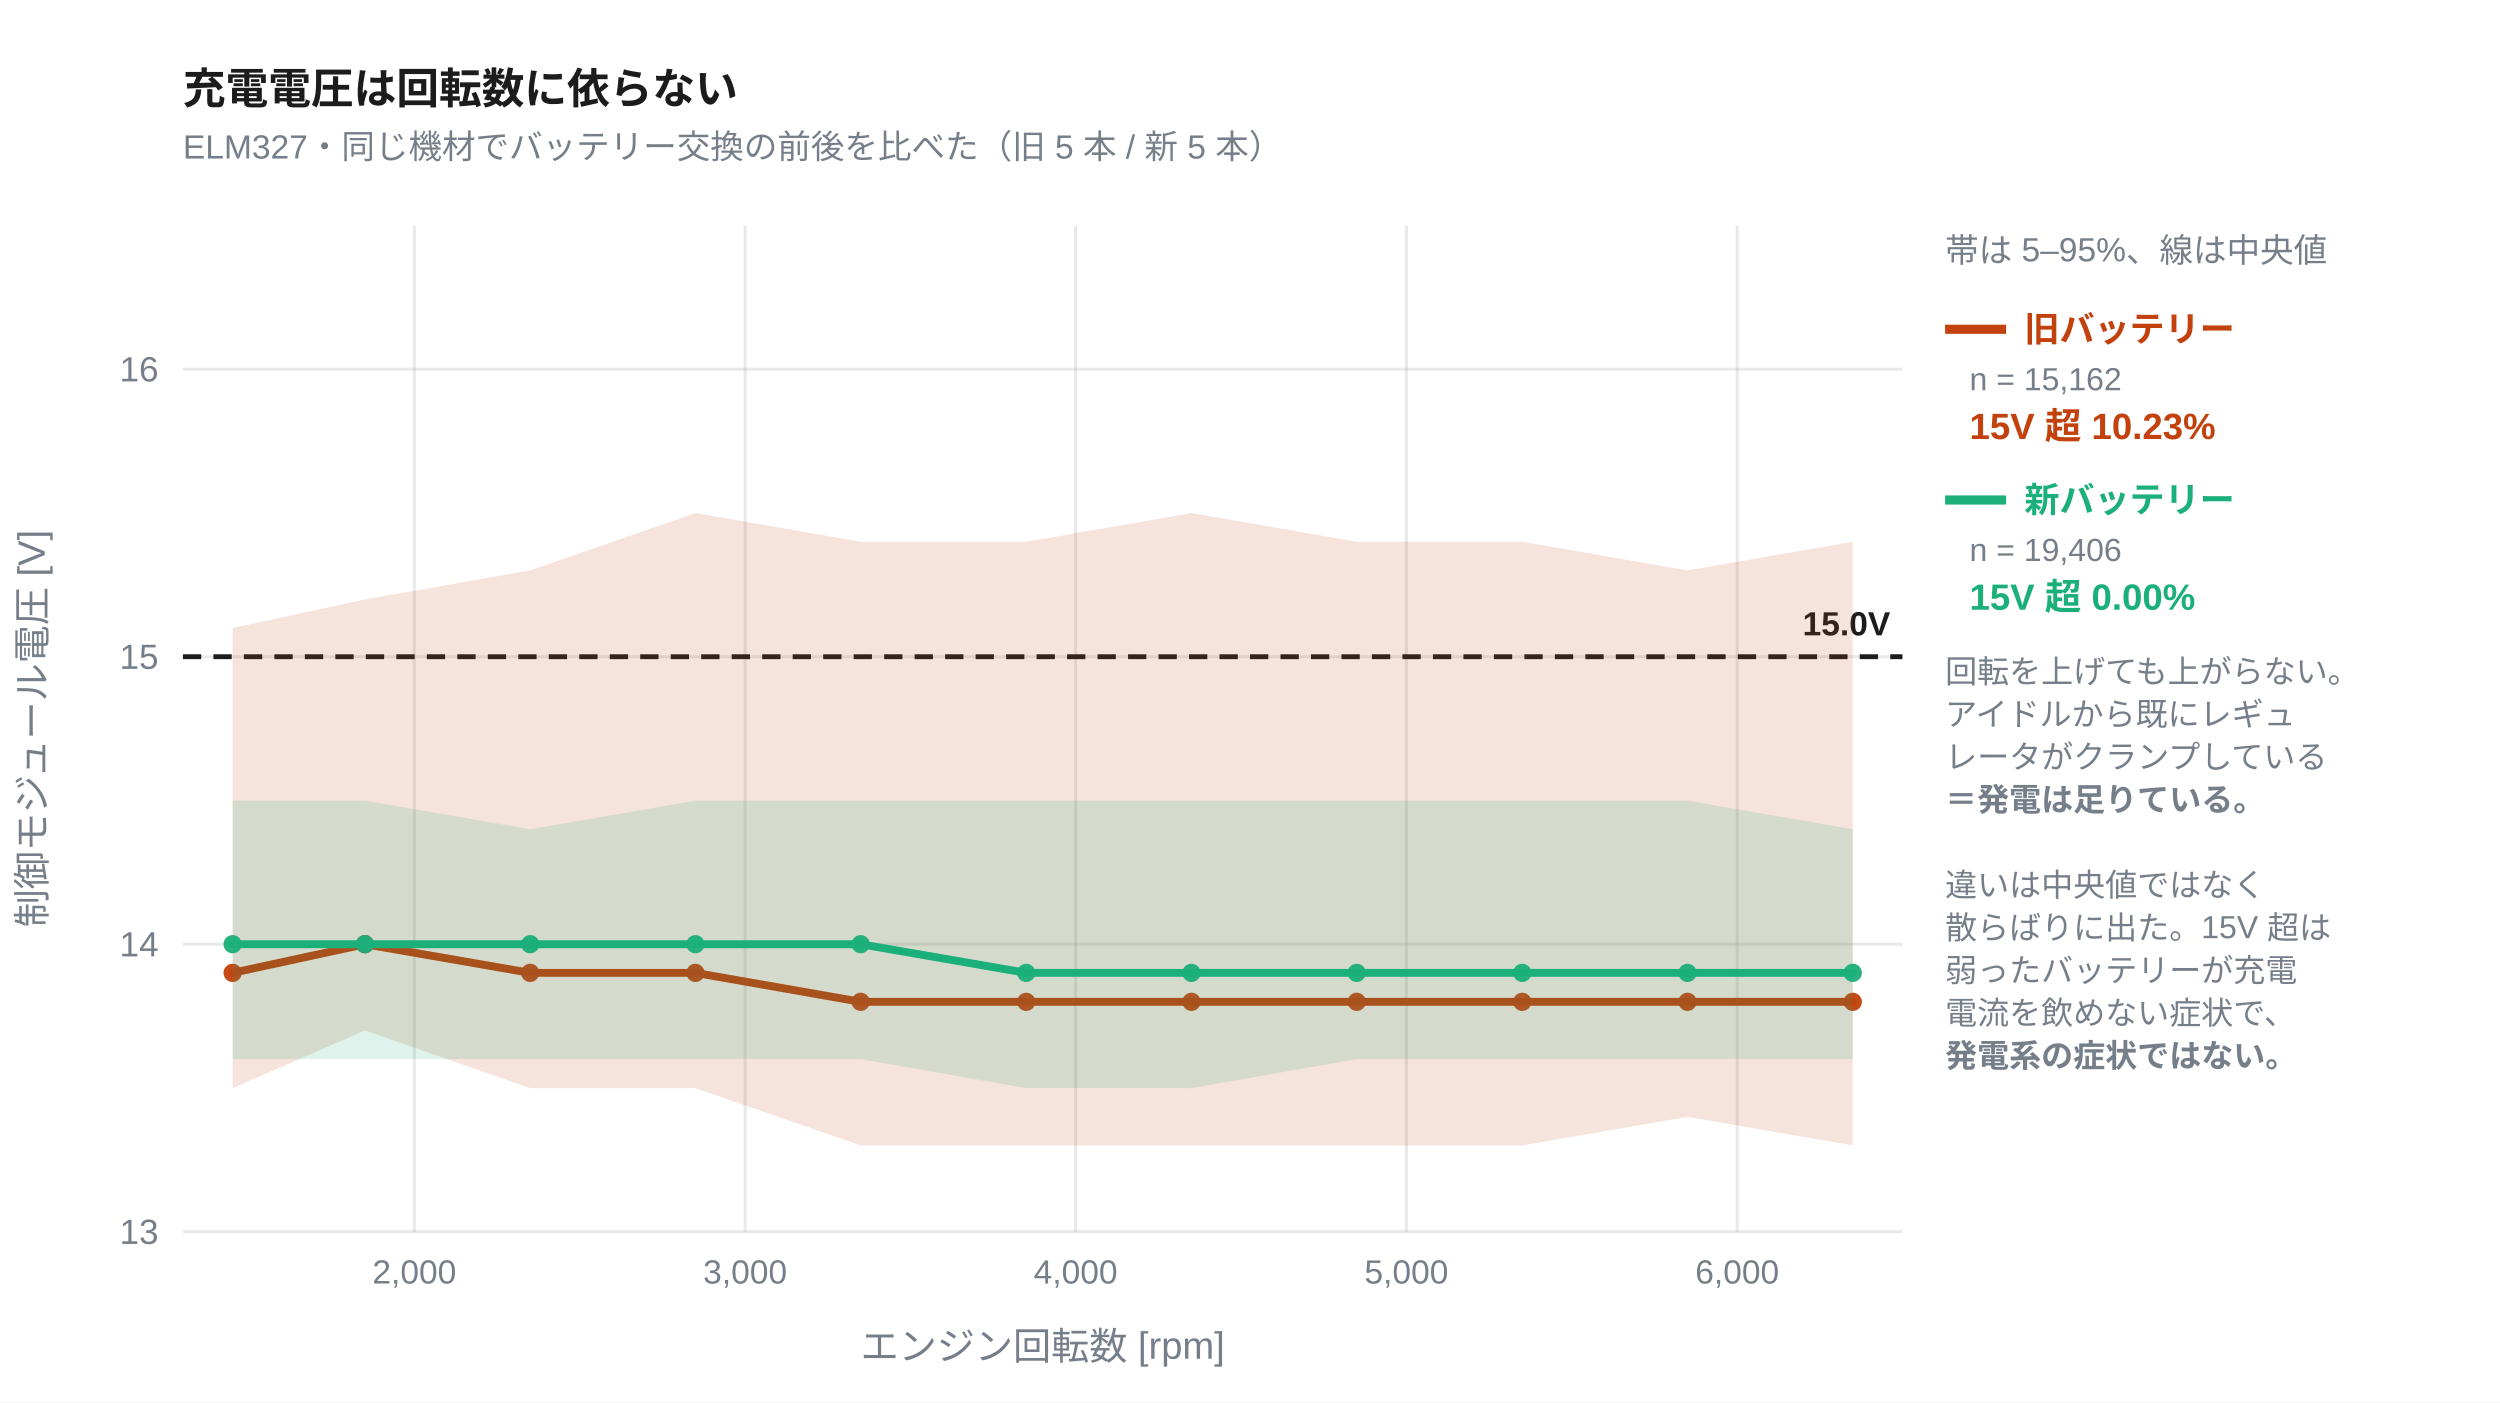
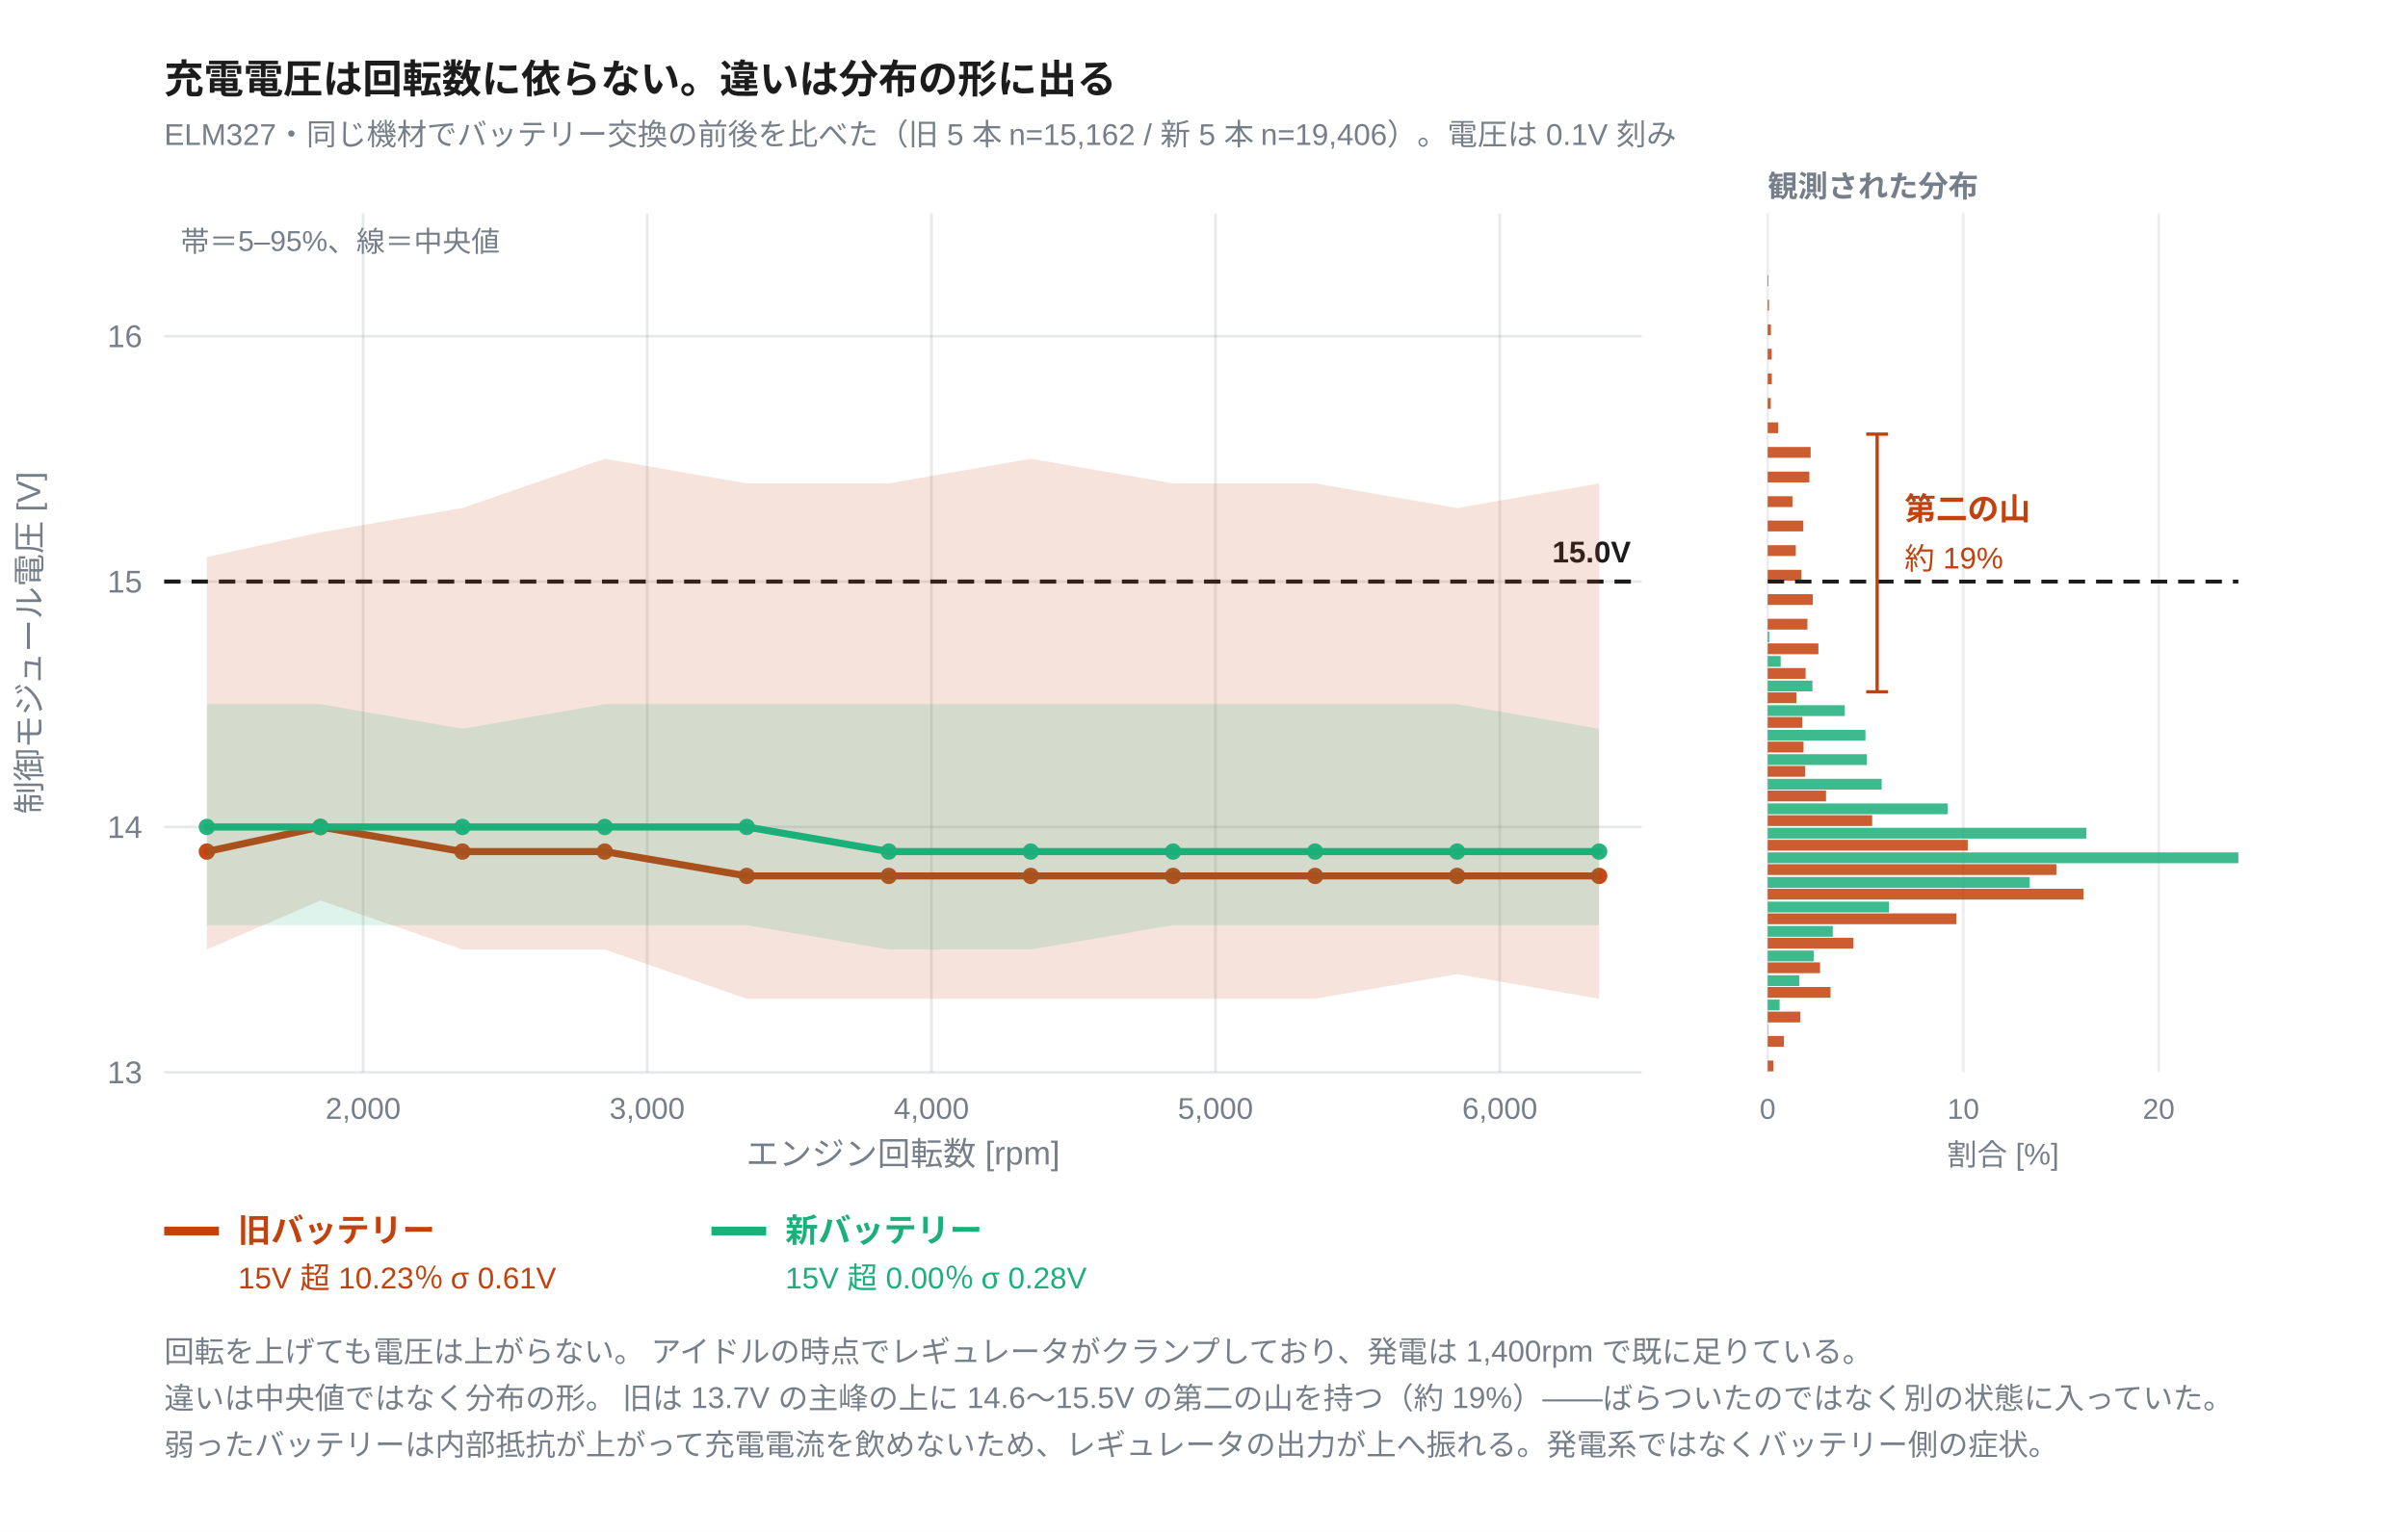
- <svg xmlns="http://www.w3.org/2000/svg" viewBox="0 0 820 460" width="820" height="460" font-family="-apple-system,'Helvetica Neue',Arial,'Hiragino Sans',Meiryo,sans-serif" role="img">
-   <rect x="0" y="0" width="820" height="460" fill="#ffffff" />
-   <line x1="135.9" y1="74.0" x2="135.9" y2="404.0" stroke="#808a94" stroke-width="1" stroke-opacity="0.18" />
-   <text x="135.9" y="421.0" font-size="11" fill="#767f89" text-anchor="middle" font-weight="normal">2,000</text>
-   <line x1="244.4" y1="74.0" x2="244.4" y2="404.0" stroke="#808a94" stroke-width="1" stroke-opacity="0.18" />
-   <text x="244.4" y="421.0" font-size="11" fill="#767f89" text-anchor="middle" font-weight="normal">3,000</text>
-   <line x1="352.8" y1="74.0" x2="352.8" y2="404.0" stroke="#808a94" stroke-width="1" stroke-opacity="0.18" />
-   <text x="352.8" y="421.0" font-size="11" fill="#767f89" text-anchor="middle" font-weight="normal">4,000</text>
-   <line x1="461.3" y1="74.0" x2="461.3" y2="404.0" stroke="#808a94" stroke-width="1" stroke-opacity="0.18" />
-   <text x="461.3" y="421.0" font-size="11" fill="#767f89" text-anchor="middle" font-weight="normal">5,000</text>
-   <line x1="569.8" y1="74.0" x2="569.8" y2="404.0" stroke="#808a94" stroke-width="1" stroke-opacity="0.18" />
-   <text x="569.8" y="421.0" font-size="11" fill="#767f89" text-anchor="middle" font-weight="normal">6,000</text>
-   <line x1="60.0" y1="404.0" x2="624.0" y2="404.0" stroke="#808a94" stroke-width="1" stroke-opacity="0.18" />
-   <text x="52.0" y="408.0" font-size="11.5" fill="#767f89" text-anchor="end" font-weight="normal">13</text>
-   <line x1="60.0" y1="309.7" x2="624.0" y2="309.7" stroke="#808a94" stroke-width="1" stroke-opacity="0.18" />
-   <text x="52.0" y="313.7" font-size="11.5" fill="#767f89" text-anchor="end" font-weight="normal">14</text>
-   <line x1="60.0" y1="215.4" x2="624.0" y2="215.4" stroke="#808a94" stroke-width="1" stroke-opacity="0.18" />
-   <text x="52.0" y="219.4" font-size="11.5" fill="#767f89" text-anchor="end" font-weight="normal">15</text>
-   <line x1="60.0" y1="121.1" x2="624.0" y2="121.1" stroke="#808a94" stroke-width="1" stroke-opacity="0.18" />
-   <text x="52.0" y="125.1" font-size="11.5" fill="#767f89" text-anchor="end" font-weight="normal">16</text>
-   <text x="342.0" y="446.0" font-size="12.5" fill="#767f89" text-anchor="middle" font-weight="normal">エンジン回転数 [rpm]</text>
-   <text x="15" y="239" font-size="12.5" fill="#767f89" text-anchor="middle" transform="rotate(-90 15 239)">制御モジュール電圧 [V]</text>
-   <text x="60.0" y="34.0" font-size="14" fill="#1c1c1c" text-anchor="start" font-weight="600">充電電圧は回転数に依らない</text>
-   <text x="60.0" y="52.0" font-size="11" fill="#767f89" text-anchor="start" font-weight="normal">ELM327・同じ機材でバッテリー交換の前後を比べた（旧 5 本 / 新 5 本）</text>
-   <line x1="60.0" y1="215.4" x2="624.0" y2="215.4" stroke="#1c1c1c" stroke-width="1.6" stroke-dasharray="6 4" />
-   <text x="620.0" y="208.4" font-size="11" fill="#1c1c1c" text-anchor="end" font-weight="600">15.0V</text>
-   <path d="M76.3,206.0 L119.7,196.6 L173.9,187.1 L228.1,168.3 L282.3,177.7 L336.6,177.7 L390.8,168.3 L445.0,177.7 L499.3,177.7 L553.5,187.1 L607.7,177.7 L607.7,375.7 L553.5,366.3 L499.3,375.7 L445.0,375.7 L390.8,375.7 L336.6,375.7 L282.3,375.7 L228.1,356.9 L173.9,356.9 L119.7,338.0 L76.3,356.9 Z" fill="#c2410c" opacity="0.15" />
-   <path d="M76.3,319.1 L119.7,309.7 L173.9,319.1 L228.1,319.1 L282.3,328.6 L336.6,328.6 L390.8,328.6 L445.0,328.6 L499.3,328.6 L553.5,328.6 L607.7,328.6" fill="none" stroke="#c2410c" stroke-width="2.6" stroke-linejoin="round" stroke-linecap="round" />
-   <circle cx="76.3" cy="319.1" r="3.0" fill="#c2410c" opacity="0.95" />
-   <circle cx="119.7" cy="309.7" r="3.0" fill="#c2410c" opacity="0.95" />
-   <circle cx="173.9" cy="319.1" r="3.0" fill="#c2410c" opacity="0.95" />
-   <circle cx="228.1" cy="319.1" r="3.0" fill="#c2410c" opacity="0.95" />
-   <circle cx="282.3" cy="328.6" r="3.0" fill="#c2410c" opacity="0.95" />
-   <circle cx="336.6" cy="328.6" r="3.0" fill="#c2410c" opacity="0.95" />
-   <circle cx="390.8" cy="328.6" r="3.0" fill="#c2410c" opacity="0.95" />
-   <circle cx="445.0" cy="328.6" r="3.0" fill="#c2410c" opacity="0.95" />
-   <circle cx="499.3" cy="328.6" r="3.0" fill="#c2410c" opacity="0.95" />
-   <circle cx="553.5" cy="328.6" r="3.0" fill="#c2410c" opacity="0.95" />
-   <circle cx="607.7" cy="328.6" r="3.0" fill="#c2410c" opacity="0.95" />
-   <path d="M76.3,262.6 L119.7,262.6 L173.9,272.0 L228.1,262.6 L282.3,262.6 L336.6,262.6 L390.8,262.6 L445.0,262.6 L499.3,262.6 L553.5,262.6 L607.7,272.0 L607.7,347.4 L553.5,347.4 L499.3,347.4 L445.0,347.4 L390.8,356.9 L336.6,356.9 L282.3,347.4 L228.1,347.4 L173.9,347.4 L119.7,347.4 L76.3,347.4 Z" fill="#1baf7a" opacity="0.15" />
-   <path d="M76.3,309.7 L119.7,309.7 L173.9,309.7 L228.1,309.7 L282.3,309.7 L336.6,319.1 L390.8,319.1 L445.0,319.1 L499.3,319.1 L553.5,319.1 L607.7,319.1" fill="none" stroke="#1baf7a" stroke-width="2.6" stroke-linejoin="round" stroke-linecap="round" />
-   <circle cx="76.3" cy="309.7" r="3.0" fill="#1baf7a" opacity="0.95" />
-   <circle cx="119.7" cy="309.7" r="3.0" fill="#1baf7a" opacity="0.95" />
-   <circle cx="173.9" cy="309.7" r="3.0" fill="#1baf7a" opacity="0.95" />
-   <circle cx="228.1" cy="309.7" r="3.0" fill="#1baf7a" opacity="0.95" />
-   <circle cx="282.3" cy="309.7" r="3.0" fill="#1baf7a" opacity="0.95" />
-   <circle cx="336.6" cy="319.1" r="3.0" fill="#1baf7a" opacity="0.95" />
-   <circle cx="390.8" cy="319.1" r="3.0" fill="#1baf7a" opacity="0.95" />
-   <circle cx="445.0" cy="319.1" r="3.0" fill="#1baf7a" opacity="0.95" />
-   <circle cx="499.3" cy="319.1" r="3.0" fill="#1baf7a" opacity="0.95" />
-   <circle cx="553.5" cy="319.1" r="3.0" fill="#1baf7a" opacity="0.95" />
-   <circle cx="607.7" cy="319.1" r="3.0" fill="#1baf7a" opacity="0.95" />
-   <text x="638.0" y="86.0" font-size="11" fill="#767f89" text-anchor="start" font-weight="normal">帯は 5–95%、線は中央値</text>
-   <line x1="638.0" y1="108.0" x2="658.0" y2="108.0" stroke="#c2410c" stroke-width="3" />
-   <text x="664.0" y="112.0" font-size="11.5" fill="#c2410c" text-anchor="start" font-weight="600">旧バッテリー</text>
-   <text x="646.0" y="128.0" font-size="10.5" fill="#767f89" text-anchor="start" font-weight="normal">n = 15,162</text>
-   <text x="646.0" y="144.0" font-size="12" fill="#c2410c" text-anchor="start" font-weight="700">15V 超  10.23%</text>
-   <line x1="638.0" y1="164.0" x2="658.0" y2="164.0" stroke="#1baf7a" stroke-width="3" />
-   <text x="664.0" y="168.0" font-size="11.5" fill="#1baf7a" text-anchor="start" font-weight="600">新バッテリー</text>
-   <text x="646.0" y="184.0" font-size="10.5" fill="#767f89" text-anchor="start" font-weight="normal">n = 19,406</text>
-   <text x="646.0" y="200.0" font-size="12" fill="#1baf7a" text-anchor="start" font-weight="700">15V 超  0.00%</text>
-   <text x="638.0" y="224.0" font-size="10.5" fill="#767f89" text-anchor="start" font-weight="normal">回転を上げても上がらない。</text>
-   <text x="638.0" y="238.0" font-size="10.5" fill="#767f89" text-anchor="start" font-weight="normal">アイドルから既にレギュ</text>
-   <text x="638.0" y="252.0" font-size="10.5" fill="#767f89" text-anchor="start" font-weight="normal">レータがクランプしている</text>
-   <text x="638.0" y="266.0" font-size="10.5" fill="#767f89" text-anchor="start" font-weight="600">＝発電は足りている。</text>
-   <text x="638.0" y="294.0" font-size="10.5" fill="#767f89" text-anchor="start" font-weight="normal">違いは中央値ではなく</text>
-   <text x="638.0" y="308.0" font-size="10.5" fill="#767f89" text-anchor="start" font-weight="normal">散らばりに出た。15V 超は</text>
-   <text x="638.0" y="322.0" font-size="10.5" fill="#767f89" text-anchor="start" font-weight="normal">弱ったバッテリーが充電</text>
-   <text x="638.0" y="336.0" font-size="10.5" fill="#767f89" text-anchor="start" font-weight="normal">電流を飲めない症状で、</text>
-   <text x="638.0" y="350.0" font-size="10.5" fill="#767f89" text-anchor="start" font-weight="600">発電系の症状ではない。</text>
+ <svg xmlns="http://www.w3.org/2000/svg" viewBox="0 0 880 560" width="880" height="560" font-family="-apple-system,'Helvetica Neue',Arial,'Hiragino Sans',Meiryo,sans-serif" role="img">
+   <rect x="0" y="0" width="880" height="560" fill="#ffffff" />
+   <text x="60.0" y="34.0" font-size="14.5" fill="#1c1c1c" text-anchor="start" font-weight="600">充電電圧は回転数に依らない。違いは分布の形に出る</text>
+   <text x="60.0" y="53.0" font-size="11" fill="#767f89" text-anchor="start" font-weight="normal">ELM327・同じ機材でバッテリー交換の前後を比べた（旧 5 本 n=15,162 / 新 5 本 n=19,406）。電圧は 0.1V 刻み</text>
+   <line x1="132.7" y1="78.0" x2="132.7" y2="392.0" stroke="#808a94" stroke-width="1" stroke-opacity="0.18" />
+   <text x="132.7" y="409.0" font-size="11" fill="#767f89" text-anchor="middle" font-weight="normal">2,000</text>
+   <line x1="236.5" y1="78.0" x2="236.5" y2="392.0" stroke="#808a94" stroke-width="1" stroke-opacity="0.18" />
+   <text x="236.5" y="409.0" font-size="11" fill="#767f89" text-anchor="middle" font-weight="normal">3,000</text>
+   <line x1="340.4" y1="78.0" x2="340.4" y2="392.0" stroke="#808a94" stroke-width="1" stroke-opacity="0.18" />
+   <text x="340.4" y="409.0" font-size="11" fill="#767f89" text-anchor="middle" font-weight="normal">4,000</text>
+   <line x1="444.2" y1="78.0" x2="444.2" y2="392.0" stroke="#808a94" stroke-width="1" stroke-opacity="0.18" />
+   <text x="444.2" y="409.0" font-size="11" fill="#767f89" text-anchor="middle" font-weight="normal">5,000</text>
+   <line x1="548.1" y1="78.0" x2="548.1" y2="392.0" stroke="#808a94" stroke-width="1" stroke-opacity="0.18" />
+   <text x="548.1" y="409.0" font-size="11" fill="#767f89" text-anchor="middle" font-weight="normal">6,000</text>
+   <line x1="60.0" y1="392.0" x2="600.0" y2="392.0" stroke="#808a94" stroke-width="1" stroke-opacity="0.18" />
+   <text x="52.0" y="396.0" font-size="11.5" fill="#767f89" text-anchor="end" font-weight="normal">13</text>
+   <line x1="60.0" y1="302.3" x2="600.0" y2="302.3" stroke="#808a94" stroke-width="1" stroke-opacity="0.18" />
+   <text x="52.0" y="306.3" font-size="11.5" fill="#767f89" text-anchor="end" font-weight="normal">14</text>
+   <line x1="60.0" y1="212.6" x2="600.0" y2="212.6" stroke="#808a94" stroke-width="1" stroke-opacity="0.18" />
+   <text x="52.0" y="216.6" font-size="11.5" fill="#767f89" text-anchor="end" font-weight="normal">15</text>
+   <line x1="60.0" y1="122.9" x2="600.0" y2="122.9" stroke="#808a94" stroke-width="1" stroke-opacity="0.18" />
+   <text x="52.0" y="126.9" font-size="11.5" fill="#767f89" text-anchor="end" font-weight="normal">16</text>
+   <text x="330.0" y="426.0" font-size="12" fill="#767f89" text-anchor="middle" font-weight="normal">エンジン回転数 [rpm]</text>
+   <text x="15" y="235" font-size="12" fill="#767f89" text-anchor="middle" transform="rotate(-90 15 235)">制御モジュール電圧 [V]</text>
+   <line x1="60.0" y1="212.6" x2="600.0" y2="212.6" stroke="#1c1c1c" stroke-width="1.5" stroke-dasharray="6 4" />
+   <text x="596.0" y="205.6" font-size="11" fill="#1c1c1c" text-anchor="end" font-weight="600">15.0V</text>
+   <path d="M75.6,203.6 L117.1,194.6 L169.0,185.7 L221.0,167.7 L272.9,176.7 L324.8,176.7 L376.7,167.7 L428.7,176.7 L480.6,176.7 L532.5,185.7 L584.4,176.7 L584.4,365.1 L532.5,356.1 L480.6,365.1 L428.7,365.1 L376.7,365.1 L324.8,365.1 L272.9,365.1 L221.0,347.1 L169.0,347.1 L117.1,329.2 L75.6,347.1 Z" fill="#c2410c" opacity="0.15" />
+   <path d="M75.6,311.3 L117.1,302.3 L169.0,311.3 L221.0,311.3 L272.9,320.2 L324.8,320.2 L376.7,320.2 L428.7,320.2 L480.6,320.2 L532.5,320.2 L584.4,320.2" fill="none" stroke="#c2410c" stroke-width="2.6" stroke-linejoin="round" stroke-linecap="round" />
+   <circle cx="75.6" cy="311.3" r="3.0" fill="#c2410c" opacity="0.95" />
+   <circle cx="117.1" cy="302.3" r="3.0" fill="#c2410c" opacity="0.95" />
+   <circle cx="169.0" cy="311.3" r="3.0" fill="#c2410c" opacity="0.95" />
+   <circle cx="221.0" cy="311.3" r="3.0" fill="#c2410c" opacity="0.95" />
+   <circle cx="272.9" cy="320.2" r="3.0" fill="#c2410c" opacity="0.95" />
+   <circle cx="324.8" cy="320.2" r="3.0" fill="#c2410c" opacity="0.95" />
+   <circle cx="376.7" cy="320.2" r="3.0" fill="#c2410c" opacity="0.95" />
+   <circle cx="428.7" cy="320.2" r="3.0" fill="#c2410c" opacity="0.95" />
+   <circle cx="480.6" cy="320.2" r="3.0" fill="#c2410c" opacity="0.95" />
+   <circle cx="532.5" cy="320.2" r="3.0" fill="#c2410c" opacity="0.95" />
+   <circle cx="584.4" cy="320.2" r="3.0" fill="#c2410c" opacity="0.95" />
+   <path d="M75.6,257.4 L117.1,257.4 L169.0,266.4 L221.0,257.4 L272.9,257.4 L324.8,257.4 L376.7,257.4 L428.7,257.4 L480.6,257.4 L532.5,257.4 L584.4,266.4 L584.4,338.2 L532.5,338.2 L480.6,338.2 L428.7,338.2 L376.7,347.1 L324.8,347.1 L272.9,338.2 L221.0,338.2 L169.0,338.2 L117.1,338.2 L75.6,338.2 Z" fill="#1baf7a" opacity="0.15" />
+   <path d="M75.6,302.3 L117.1,302.3 L169.0,302.3 L221.0,302.3 L272.9,302.3 L324.8,311.3 L376.7,311.3 L428.7,311.3 L480.6,311.3 L532.5,311.3 L584.4,311.3" fill="none" stroke="#1baf7a" stroke-width="2.6" stroke-linejoin="round" stroke-linecap="round" />
+   <circle cx="75.6" cy="302.3" r="3.0" fill="#1baf7a" opacity="0.95" />
+   <circle cx="117.1" cy="302.3" r="3.0" fill="#1baf7a" opacity="0.95" />
+   <circle cx="169.0" cy="302.3" r="3.0" fill="#1baf7a" opacity="0.95" />
+   <circle cx="221.0" cy="302.3" r="3.0" fill="#1baf7a" opacity="0.95" />
+   <circle cx="272.9" cy="302.3" r="3.0" fill="#1baf7a" opacity="0.95" />
+   <circle cx="324.8" cy="311.3" r="3.0" fill="#1baf7a" opacity="0.95" />
+   <circle cx="376.7" cy="311.3" r="3.0" fill="#1baf7a" opacity="0.95" />
+   <circle cx="428.7" cy="311.3" r="3.0" fill="#1baf7a" opacity="0.95" />
+   <circle cx="480.6" cy="311.3" r="3.0" fill="#1baf7a" opacity="0.95" />
+   <circle cx="532.5" cy="311.3" r="3.0" fill="#1baf7a" opacity="0.95" />
+   <circle cx="584.4" cy="311.3" r="3.0" fill="#1baf7a" opacity="0.95" />
+   <text x="66.0" y="92.0" font-size="10.5" fill="#767f89" text-anchor="start" font-weight="normal">帯＝5–95%、線＝中央値</text>
+   <text x="646.0" y="72.0" font-size="11" fill="#767f89" text-anchor="start" font-weight="600">観測された分布</text>
+   <line x1="646.0" y1="78.0" x2="646.0" y2="392.0" stroke="#808a94" stroke-width="1" stroke-opacity="0.15" />
+   <text x="646.0" y="409.0" font-size="10.5" fill="#767f89" text-anchor="middle" font-weight="normal">0</text>
+   <line x1="717.5" y1="78.0" x2="717.5" y2="392.0" stroke="#808a94" stroke-width="1" stroke-opacity="0.15" />
+   <text x="717.5" y="409.0" font-size="10.5" fill="#767f89" text-anchor="middle" font-weight="normal">10</text>
+   <line x1="788.9" y1="78.0" x2="788.9" y2="392.0" stroke="#808a94" stroke-width="1" stroke-opacity="0.15" />
+   <text x="788.9" y="409.0" font-size="10.5" fill="#767f89" text-anchor="middle" font-weight="normal">20</text>
+   <text x="732.0" y="426.0" font-size="11" fill="#767f89" text-anchor="middle" font-weight="normal">割合 [%]</text>
+   <rect x="646.0" y="387.7" width="2.07" height="3.95" fill="#c2410c" opacity="0.85" />
+   <rect x="646.0" y="378.7" width="5.94" height="3.95" fill="#c2410c" opacity="0.85" />
+   <rect x="646.0" y="369.8" width="11.88" height="3.95" fill="#c2410c" opacity="0.85" />
+   <rect x="646.0" y="360.8" width="22.96" height="3.95" fill="#c2410c" opacity="0.85" />
+   <rect x="646.0" y="351.8" width="19.14" height="3.95" fill="#c2410c" opacity="0.85" />
+   <rect x="646.0" y="342.8" width="31.35" height="3.95" fill="#c2410c" opacity="0.85" />
+   <rect x="646.0" y="333.9" width="68.92" height="3.95" fill="#c2410c" opacity="0.85" />
+   <rect x="646.0" y="324.9" width="115.40" height="3.95" fill="#c2410c" opacity="0.85" />
+   <rect x="646.0" y="315.9" width="105.50" height="3.95" fill="#c2410c" opacity="0.85" />
+   <rect x="646.0" y="307.0" width="73.11" height="3.95" fill="#c2410c" opacity="0.85" />
+   <rect x="646.0" y="298.0" width="38.18" height="3.95" fill="#c2410c" opacity="0.85" />
+   <rect x="646.0" y="289.0" width="21.31" height="3.95" fill="#c2410c" opacity="0.85" />
+   <rect x="646.0" y="280.0" width="13.72" height="3.95" fill="#c2410c" opacity="0.85" />
+   <rect x="646.0" y="271.1" width="13.10" height="3.95" fill="#c2410c" opacity="0.85" />
+   <rect x="646.0" y="262.1" width="12.63" height="3.95" fill="#c2410c" opacity="0.85" />
+   <rect x="646.0" y="253.1" width="10.47" height="3.95" fill="#c2410c" opacity="0.85" />
+   <rect x="646.0" y="244.2" width="13.86" height="3.95" fill="#c2410c" opacity="0.85" />
+   <rect x="646.0" y="235.2" width="18.53" height="3.95" fill="#c2410c" opacity="0.85" />
+   <rect x="646.0" y="226.2" width="14.52" height="3.95" fill="#c2410c" opacity="0.85" />
+   <rect x="646.0" y="217.2" width="16.50" height="3.95" fill="#c2410c" opacity="0.85" />
+   <rect x="646.0" y="208.3" width="12.35" height="3.95" fill="#c2410c" opacity="0.85" />
+   <rect x="646.0" y="199.3" width="10.28" height="3.95" fill="#c2410c" opacity="0.85" />
+   <rect x="646.0" y="190.3" width="13.01" height="3.95" fill="#c2410c" opacity="0.85" />
+   <rect x="646.0" y="181.4" width="9.05" height="3.95" fill="#c2410c" opacity="0.85" />
+   <rect x="646.0" y="172.4" width="15.23" height="3.95" fill="#c2410c" opacity="0.85" />
+   <rect x="646.0" y="163.4" width="15.70" height="3.95" fill="#c2410c" opacity="0.85" />
+   <rect x="646.0" y="154.4" width="3.87" height="3.95" fill="#c2410c" opacity="0.85" />
+   <rect x="646.0" y="145.5" width="1.13" height="3.95" fill="#c2410c" opacity="0.85" />
+   <rect x="646.0" y="136.5" width="1.51" height="3.95" fill="#c2410c" opacity="0.85" />
+   <rect x="646.0" y="127.5" width="1.46" height="3.95" fill="#c2410c" opacity="0.85" />
+   <rect x="646.0" y="118.6" width="1.18" height="3.95" fill="#c2410c" opacity="0.85" />
+   <rect x="646.0" y="109.6" width="0.47" height="3.95" fill="#c2410c" opacity="0.85" />
+   <rect x="646.0" y="100.6" width="0.24" height="3.95" fill="#c2410c" opacity="0.85" />
+   <rect x="646.0" y="374.4" width="0.15" height="3.95" fill="#1baf7a" opacity="0.85" />
+   <rect x="646.0" y="365.4" width="4.35" height="3.95" fill="#1baf7a" opacity="0.85" />
+   <rect x="646.0" y="356.5" width="11.53" height="3.95" fill="#1baf7a" opacity="0.85" />
+   <rect x="646.0" y="347.5" width="16.83" height="3.95" fill="#1baf7a" opacity="0.85" />
+   <rect x="646.0" y="338.5" width="23.79" height="3.95" fill="#1baf7a" opacity="0.85" />
+   <rect x="646.0" y="329.6" width="44.34" height="3.95" fill="#1baf7a" opacity="0.85" />
+   <rect x="646.0" y="320.6" width="95.76" height="3.95" fill="#1baf7a" opacity="0.85" />
+   <rect x="646.0" y="311.6" width="172.00" height="3.95" fill="#1baf7a" opacity="0.85" />
+   <rect x="646.0" y="302.6" width="116.46" height="3.95" fill="#1baf7a" opacity="0.85" />
+   <rect x="646.0" y="293.7" width="65.82" height="3.95" fill="#1baf7a" opacity="0.85" />
+   <rect x="646.0" y="284.7" width="41.66" height="3.95" fill="#1baf7a" opacity="0.85" />
+   <rect x="646.0" y="275.7" width="36.28" height="3.95" fill="#1baf7a" opacity="0.85" />
+   <rect x="646.0" y="266.8" width="35.73" height="3.95" fill="#1baf7a" opacity="0.85" />
+   <rect x="646.0" y="257.8" width="28.18" height="3.95" fill="#1baf7a" opacity="0.85" />
+   <rect x="646.0" y="248.8" width="16.35" height="3.95" fill="#1baf7a" opacity="0.85" />
+   <rect x="646.0" y="239.8" width="4.75" height="3.95" fill="#1baf7a" opacity="0.85" />
+   <rect x="646.0" y="230.9" width="0.55" height="3.95" fill="#1baf7a" opacity="0.85" />
+   <line x1="646.0" y1="212.6" x2="818.0" y2="212.6" stroke="#1c1c1c" stroke-width="1.4" stroke-dasharray="6 4" />
+   <line x1="686.0" y1="252.9" x2="686.0" y2="158.7" stroke="#c2410c" stroke-width="1.2" />
+   <line x1="682.0" y1="252.9" x2="690.0" y2="252.9" stroke="#c2410c" stroke-width="1.2" />
+   <line x1="682.0" y1="158.7" x2="690.0" y2="158.7" stroke="#c2410c" stroke-width="1.2" />
+   <text x="696.0" y="190.1" font-size="11.5" fill="#c2410c" text-anchor="start" font-weight="600">第二の山</text>
+   <text x="696.0" y="208.1" font-size="11" fill="#c2410c" text-anchor="start" font-weight="normal">約 19%</text>
+   <line x1="60.0" y1="450.0" x2="80.0" y2="450.0" stroke="#c2410c" stroke-width="3.2" />
+   <text x="87.0" y="454.0" font-size="12" fill="#c2410c" text-anchor="start" font-weight="600">旧バッテリー</text>
+   <text x="87.0" y="471.0" font-size="11" fill="#c2410c" text-anchor="start" font-weight="normal">15V 超 10.23％  σ 0.61V</text>
+   <line x1="260.0" y1="450.0" x2="280.0" y2="450.0" stroke="#1baf7a" stroke-width="3.2" />
+   <text x="287.0" y="454.0" font-size="12" fill="#1baf7a" text-anchor="start" font-weight="600">新バッテリー</text>
+   <text x="287.0" y="471.0" font-size="11" fill="#1baf7a" text-anchor="start" font-weight="normal">15V 超 0.00％  σ 0.28V</text>
+   <text x="60.0" y="498.0" font-size="11" fill="#767f89" text-anchor="start" font-weight="normal">回転を上げても電圧は上がらない。 アイドルの時点でレギュレータがクランプしており、発電は 1,400rpm で既に足りている。</text>
+   <text x="60.0" y="515.0" font-size="11" fill="#767f89" text-anchor="start" font-weight="normal">違いは中央値ではなく分布の形。 旧は 13.7V の主峰の上に 14.6〜15.5V の第二の山を持つ（約 19%）——ばらついたのではなく別の状態に入っていた。</text>
+   <text x="60.0" y="532.0" font-size="11" fill="#767f89" text-anchor="start" font-weight="normal">弱ったバッテリーは内部抵抗が上がって充電電流を飲めないため、レギュレータの出力が上へ振れる。発電系ではなくバッテリー側の症状。</text>
</svg>
